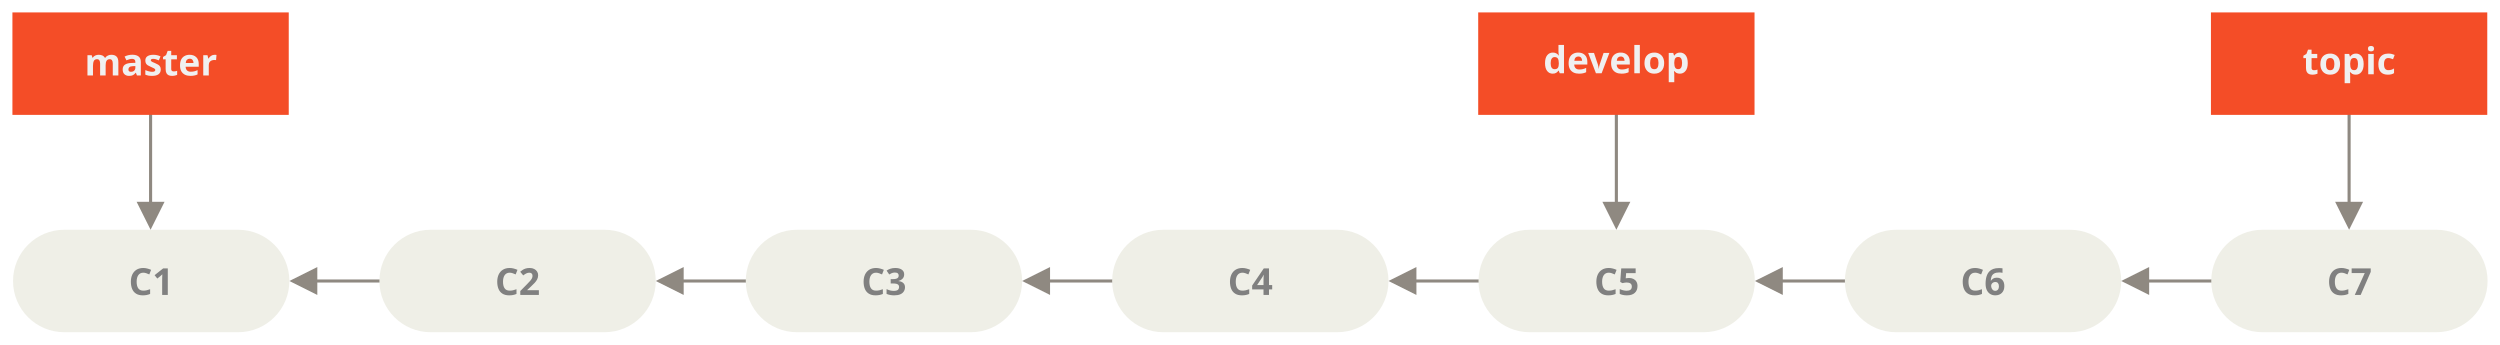
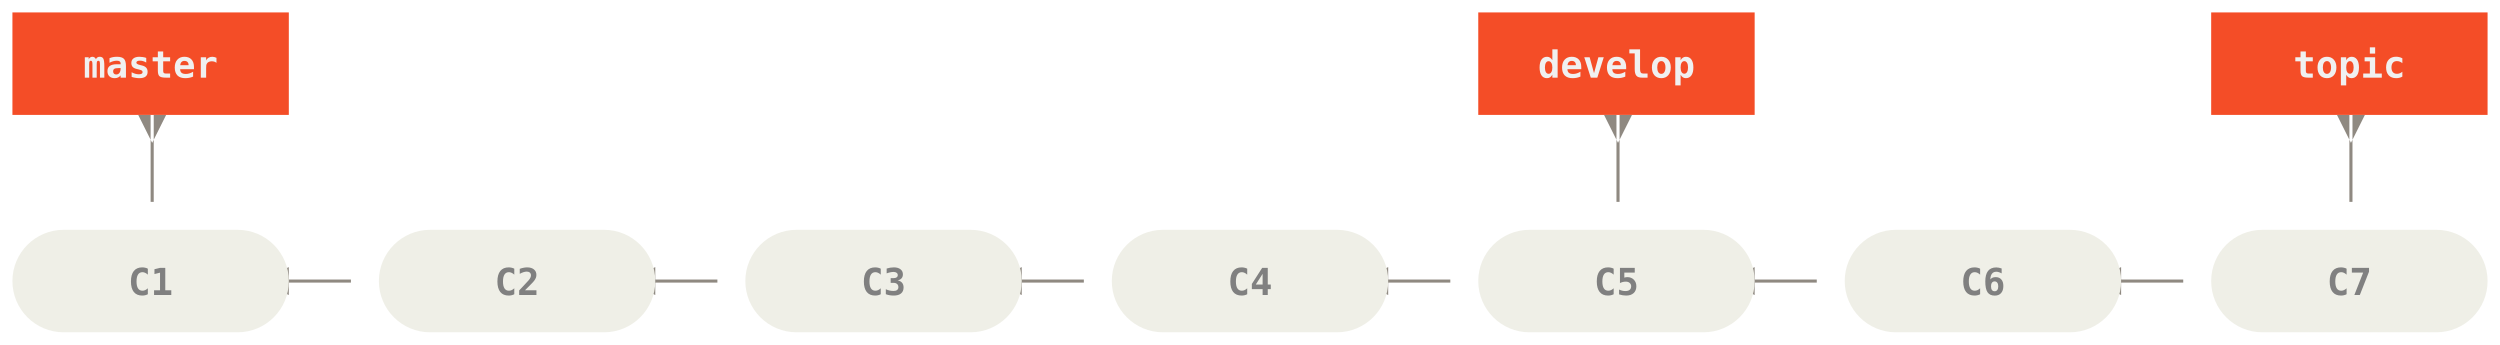
- <svg xmlns="http://www.w3.org/2000/svg" id="svg7334" version="1.1" viewBox="0 0 805.2 111">
-   <g id="g7506" transform="translate(6.2,4)">
-     <g id="brown" transform="translate(-2,70)" style="fill-rule:evenodd;fill:none">
-       <rect id="Rectangle-1" width="89" height="33" rx="16.5" ry="16.5" style="fill-rule:evenodd;fill:#efefe7" />
-       <text id="C6" font-size="12px" font-weight="700" style="fill:#979797;font-family:'Source Code Pro';font-size:12px;font-weight:700;text-anchor:middle">
-         <tspan id="tspan7244" x="44.5" y="21" style="fill:gray">C1</tspan>
-       </text>
-     </g>
-     <path id="Line" d="m96 86h26v1h-26v4l-9-4.5 9-4.5z" style="fill:#8f8981" />
-     <g id="g7255" transform="translate(116,70)" style="fill-rule:evenodd;fill:none">
-       <rect id="rect7249" width="89" height="33" rx="16.5" ry="16.5" style="fill-rule:evenodd;fill:#efefe7" />
-       <text id="text7253" font-size="12px" font-weight="700" style="fill:#979797;font-family:'Source Code Pro';font-size:12px;font-weight:700;text-anchor:middle">
-         <tspan id="tspan7251" x="44.5" y="21" style="fill:gray">C2</tspan>
-       </text>
-     </g>
-     <path id="path7257" d="m214 86h26v1h-26v4l-9-4.5 9-4.5z" style="fill:#8f8981" />
-     <g id="g7265" transform="translate(234,70)" style="fill-rule:evenodd;fill:none">
-       <rect id="rect7259" width="89" height="33" rx="16.5" ry="16.5" style="fill-rule:evenodd;fill:#efefe7" />
-       <text id="text7263" font-size="12px" font-weight="700" style="fill:#979797;font-family:'Source Code Pro';font-size:12px;font-weight:700;text-anchor:middle">
-         <tspan id="tspan7261" x="44.5" y="21" style="fill:gray">C3</tspan>
-       </text>
-     </g>
-     <path id="path7267" d="m332 86h26v1h-26v4l-9-4.5 9-4.5z" style="fill:#8f8981" />
-     <g id="g7275" transform="translate(352,70)" style="fill-rule:evenodd;fill:none">
-       <rect id="rect7269" width="89" height="33" rx="16.5" ry="16.5" style="fill-rule:evenodd;fill:#efefe7" />
-       <text id="text7273" font-size="12px" font-weight="700" style="fill:#979797;font-family:'Source Code Pro';font-size:12px;font-weight:700;text-anchor:middle">
-         <tspan id="tspan7271" x="44.5" y="21" style="fill:gray">C4</tspan>
-       </text>
-     </g>
-     <path id="path7277" d="m450 86h26v1h-26v4l-9-4.5 9-4.5z" style="fill:#8f8981" />
-     <g id="g7285" transform="translate(470,70)" style="fill-rule:evenodd;fill:none">
-       <rect id="rect7279" width="89" height="33" rx="16.5" ry="16.5" style="fill-rule:evenodd;fill:#efefe7" />
-       <text id="text7283" font-size="12px" font-weight="700" style="fill:#979797;font-family:'Source Code Pro';font-size:12px;font-weight:700;text-anchor:middle">
-         <tspan id="tspan7281" x="44.5" y="21" style="fill:gray">C5</tspan>
-       </text>
-     </g>
-     <path id="path7287" d="m568 86h26v1h-26v4l-9-4.5 9-4.5z" style="fill:#8f8981" />
-     <g id="g7295" transform="translate(588,70)" style="fill-rule:evenodd;fill:none">
-       <rect id="rect7289" width="89" height="33" rx="16.5" ry="16.5" style="fill-rule:evenodd;fill:#efefe7" />
-       <text id="text7293" font-size="12px" font-weight="700" style="fill:#979797;font-family:'Source Code Pro';font-size:12px;font-weight:700;text-anchor:middle">
-         <tspan id="tspan7291" x="44.5" y="21" style="fill:gray">C6</tspan>
-       </text>
-     </g>
-     <path id="path7297" d="m686 86h26v1h-26v4l-9-4.5 9-4.5z" style="fill:#8f8981" />
-     <g id="g7305" transform="translate(706,70)" style="fill-rule:evenodd;fill:none">
-       <rect id="rect7299" width="89" height="33" rx="16.5" ry="16.5" style="fill-rule:evenodd;fill:#efefe7" />
-       <text id="text7303" font-size="12px" font-weight="700" style="fill:#979797;font-family:'Source Code Pro';font-size:12px;font-weight:700;text-anchor:middle">
-         <tspan id="tspan7301" x="44.5" y="21" style="fill:gray">C7</tspan>
-       </text>
-     </g>
-     <g id="g7418">
-       <path id="Line-2" transform="translate(-1.2)" d="m43 61v-38h1v38h4l-4.5 9-4.5-9z" style="fill:#8f8981" />
-       <g id="g7411">
-         <rect id="Rectangle-2" transform="matrix(.83962 0 0 1 -2.2 0)" width="106" height="33" style="fill-rule:evenodd;fill:#f44d27" />
-         <text id="master" transform="translate(-10.6 .316)" font-size="12px" font-weight="700" style="fill-rule:evenodd;fill:#979797;font-family:'Source Code Pro';font-size:12px;font-weight:700;text-anchor:middle">
-           <tspan id="tspan7309" x="53" y="20" style="fill:#f0f0f0">master</tspan>
-         </text>
-       </g>
-     </g>
-     <g id="g7435">
-       <path id="path7313" transform="translate(-2.1)" d="m516 61v-38h1v38h4l-4.5 9-4.5-9z" style="fill:#8f8981" />
-       <g id="g7428">
-         <rect id="rect7315" transform="matrix(.83962 0 0 1 469.9 0)" width="106" height="33" style="fill-rule:evenodd;fill:#f44d27" />
-         <text id="text7319" transform="translate(461.4 -.398)" font-size="12px" font-weight="700" style="fill-rule:evenodd;fill:#979797;font-family:'Source Code Pro';font-size:12px;font-weight:700;text-anchor:middle">
-           <tspan id="tspan7317" x="53" y="20" style="fill:#f0f0f0">develop</tspan>
-         </text>
-       </g>
-     </g>
-     <g id="g7452">
-       <path id="path7323" transform="translate(-1.1)" d="m751 61v-38h1v38h4l-4.5 9-4.5-9z" style="fill:#8f8981" />
-       <g id="g7445">
-         <rect id="rect7325" transform="matrix(.83962 0 0 1 705.9 0)" width="106" height="33" style="fill-rule:evenodd;fill:#f44d27" />
-         <text id="text7329" transform="translate(697.42 -.074)" font-size="12px" font-weight="700" style="fill-rule:evenodd;fill:#979797;font-family:'Source Code Pro';font-size:12px;font-weight:700;text-anchor:middle">
-           <tspan id="tspan7327" x="53" y="20" style="fill:#f0f0f0">topic</tspan>
-         </text>
-       </g>
-     </g>
+ <svg xmlns="http://www.w3.org/2000/svg" version="1.1" width="1610" height="222" viewBox="0 0 805 111">
+   <path d="m93 90h20v1h-20v4l-9-4.5 9-4.5z" fill="#8f8981" />
+   <path d="m211 90h20v1h-20v4l-9-4.5 9-4.5z" fill="#8f8981" />
+   <path d="m329 90h20v1h-20v4l-9-4.5 9-4.5z" fill="#8f8981" />
+   <path d="m447 90h20v1h-20v4l-9-4.5 9-4.5z" fill="#8f8981" />
+   <path d="m565 90h20v1h-20v4l-9-4.5 9-4.5z" fill="#8f8981" />
+   <path d="m683 90h20v1h-20v4l-9-4.5 9-4.5z" fill="#8f8981" />
+   <path d="m48.5 37v28h1v-28h4l-4.5 9-4.5-9z" fill="#8f8981" />
+   <path d="m520.5 37v28h1v-28h4l-4.5 9-4.5-9z" fill="#8f8981" />
+   <path d="m756.5 37v28h1v-28h4l-4.5 9-4.5-9z" fill="#8f8981" />
+   <g>
+     <rect x="4" y="74" width="89" height="33" rx="16.5" ry="16.5" fill="#efefe7" />
+     <text font-size="12px" font-weight="700" font-family="'JetBrains Mono', 'Source Code Pro', monospace" text-anchor="middle">
+       <tspan x="48.5" y="95" fill="gray">C1</tspan>
+     </text>
+   </g>
+   <g>
+     <rect x="122" y="74" width="89" height="33" rx="16.5" ry="16.5" fill="#efefe7" />
+     <text font-size="12px" font-weight="700" font-family="'JetBrains Mono', 'Source Code Pro', monospace" text-anchor="middle">
+       <tspan x="166.5" y="95" fill="gray">C2</tspan>
+     </text>
+   </g>
+   <g>
+     <rect x="240" y="74" width="89" height="33" rx="16.5" ry="16.5" fill="#efefe7" />
+     <text font-size="12px" font-weight="700" font-family="'JetBrains Mono', 'Source Code Pro', monospace" text-anchor="middle">
+       <tspan x="284.5" y="95" fill="gray">C3</tspan>
+     </text>
+   </g>
+   <g>
+     <rect x="358" y="74" width="89" height="33" rx="16.5" ry="16.5" fill="#efefe7" />
+     <text font-size="12px" font-weight="700" font-family="'JetBrains Mono', 'Source Code Pro', monospace" text-anchor="middle">
+       <tspan x="402.5" y="95" fill="gray">C4</tspan>
+     </text>
+   </g>
+   <g>
+     <rect x="476" y="74" width="89" height="33" rx="16.5" ry="16.5" fill="#efefe7" />
+     <text font-size="12px" font-weight="700" font-family="'JetBrains Mono', 'Source Code Pro', monospace" text-anchor="middle">
+       <tspan x="520.5" y="95" fill="gray">C5</tspan>
+     </text>
+   </g>
+   <g>
+     <rect x="594" y="74" width="89" height="33" rx="16.5" ry="16.5" fill="#efefe7" />
+     <text font-size="12px" font-weight="700" font-family="'JetBrains Mono', 'Source Code Pro', monospace" text-anchor="middle">
+       <tspan x="638.5" y="95" fill="gray">C6</tspan>
+     </text>
+   </g>
+   <g>
+     <rect x="712" y="74" width="89" height="33" rx="16.5" ry="16.5" fill="#efefe7" />
+     <text font-size="12px" font-weight="700" font-family="'JetBrains Mono', 'Source Code Pro', monospace" text-anchor="middle">
+       <tspan x="756.5" y="95" fill="gray">C7</tspan>
+     </text>
+   </g>
+   <g>
+     <rect x="4" y="4" width="89" height="33" fill="#f44d27" />
+     <text font-size="12px" font-weight="700" font-family="'JetBrains Mono', 'Source Code Pro', monospace" text-anchor="middle">
+       <tspan x="48.5" y="25" fill="#f0f0f0">master</tspan>
+     </text>
+   </g>
+   <g>
+     <rect x="476" y="4" width="89" height="33" fill="#f44d27" />
+     <text font-size="12px" font-weight="700" font-family="'JetBrains Mono', 'Source Code Pro', monospace" text-anchor="middle">
+       <tspan x="520.5" y="25" fill="#f0f0f0">develop</tspan>
+     </text>
+   </g>
+   <g>
+     <rect x="712" y="4" width="89" height="33" fill="#f44d27" />
+     <text font-size="12px" font-weight="700" font-family="'JetBrains Mono', 'Source Code Pro', monospace" text-anchor="middle">
+       <tspan x="756.5" y="25" fill="#f0f0f0">topic</tspan>
+     </text>
  </g>
</svg>
